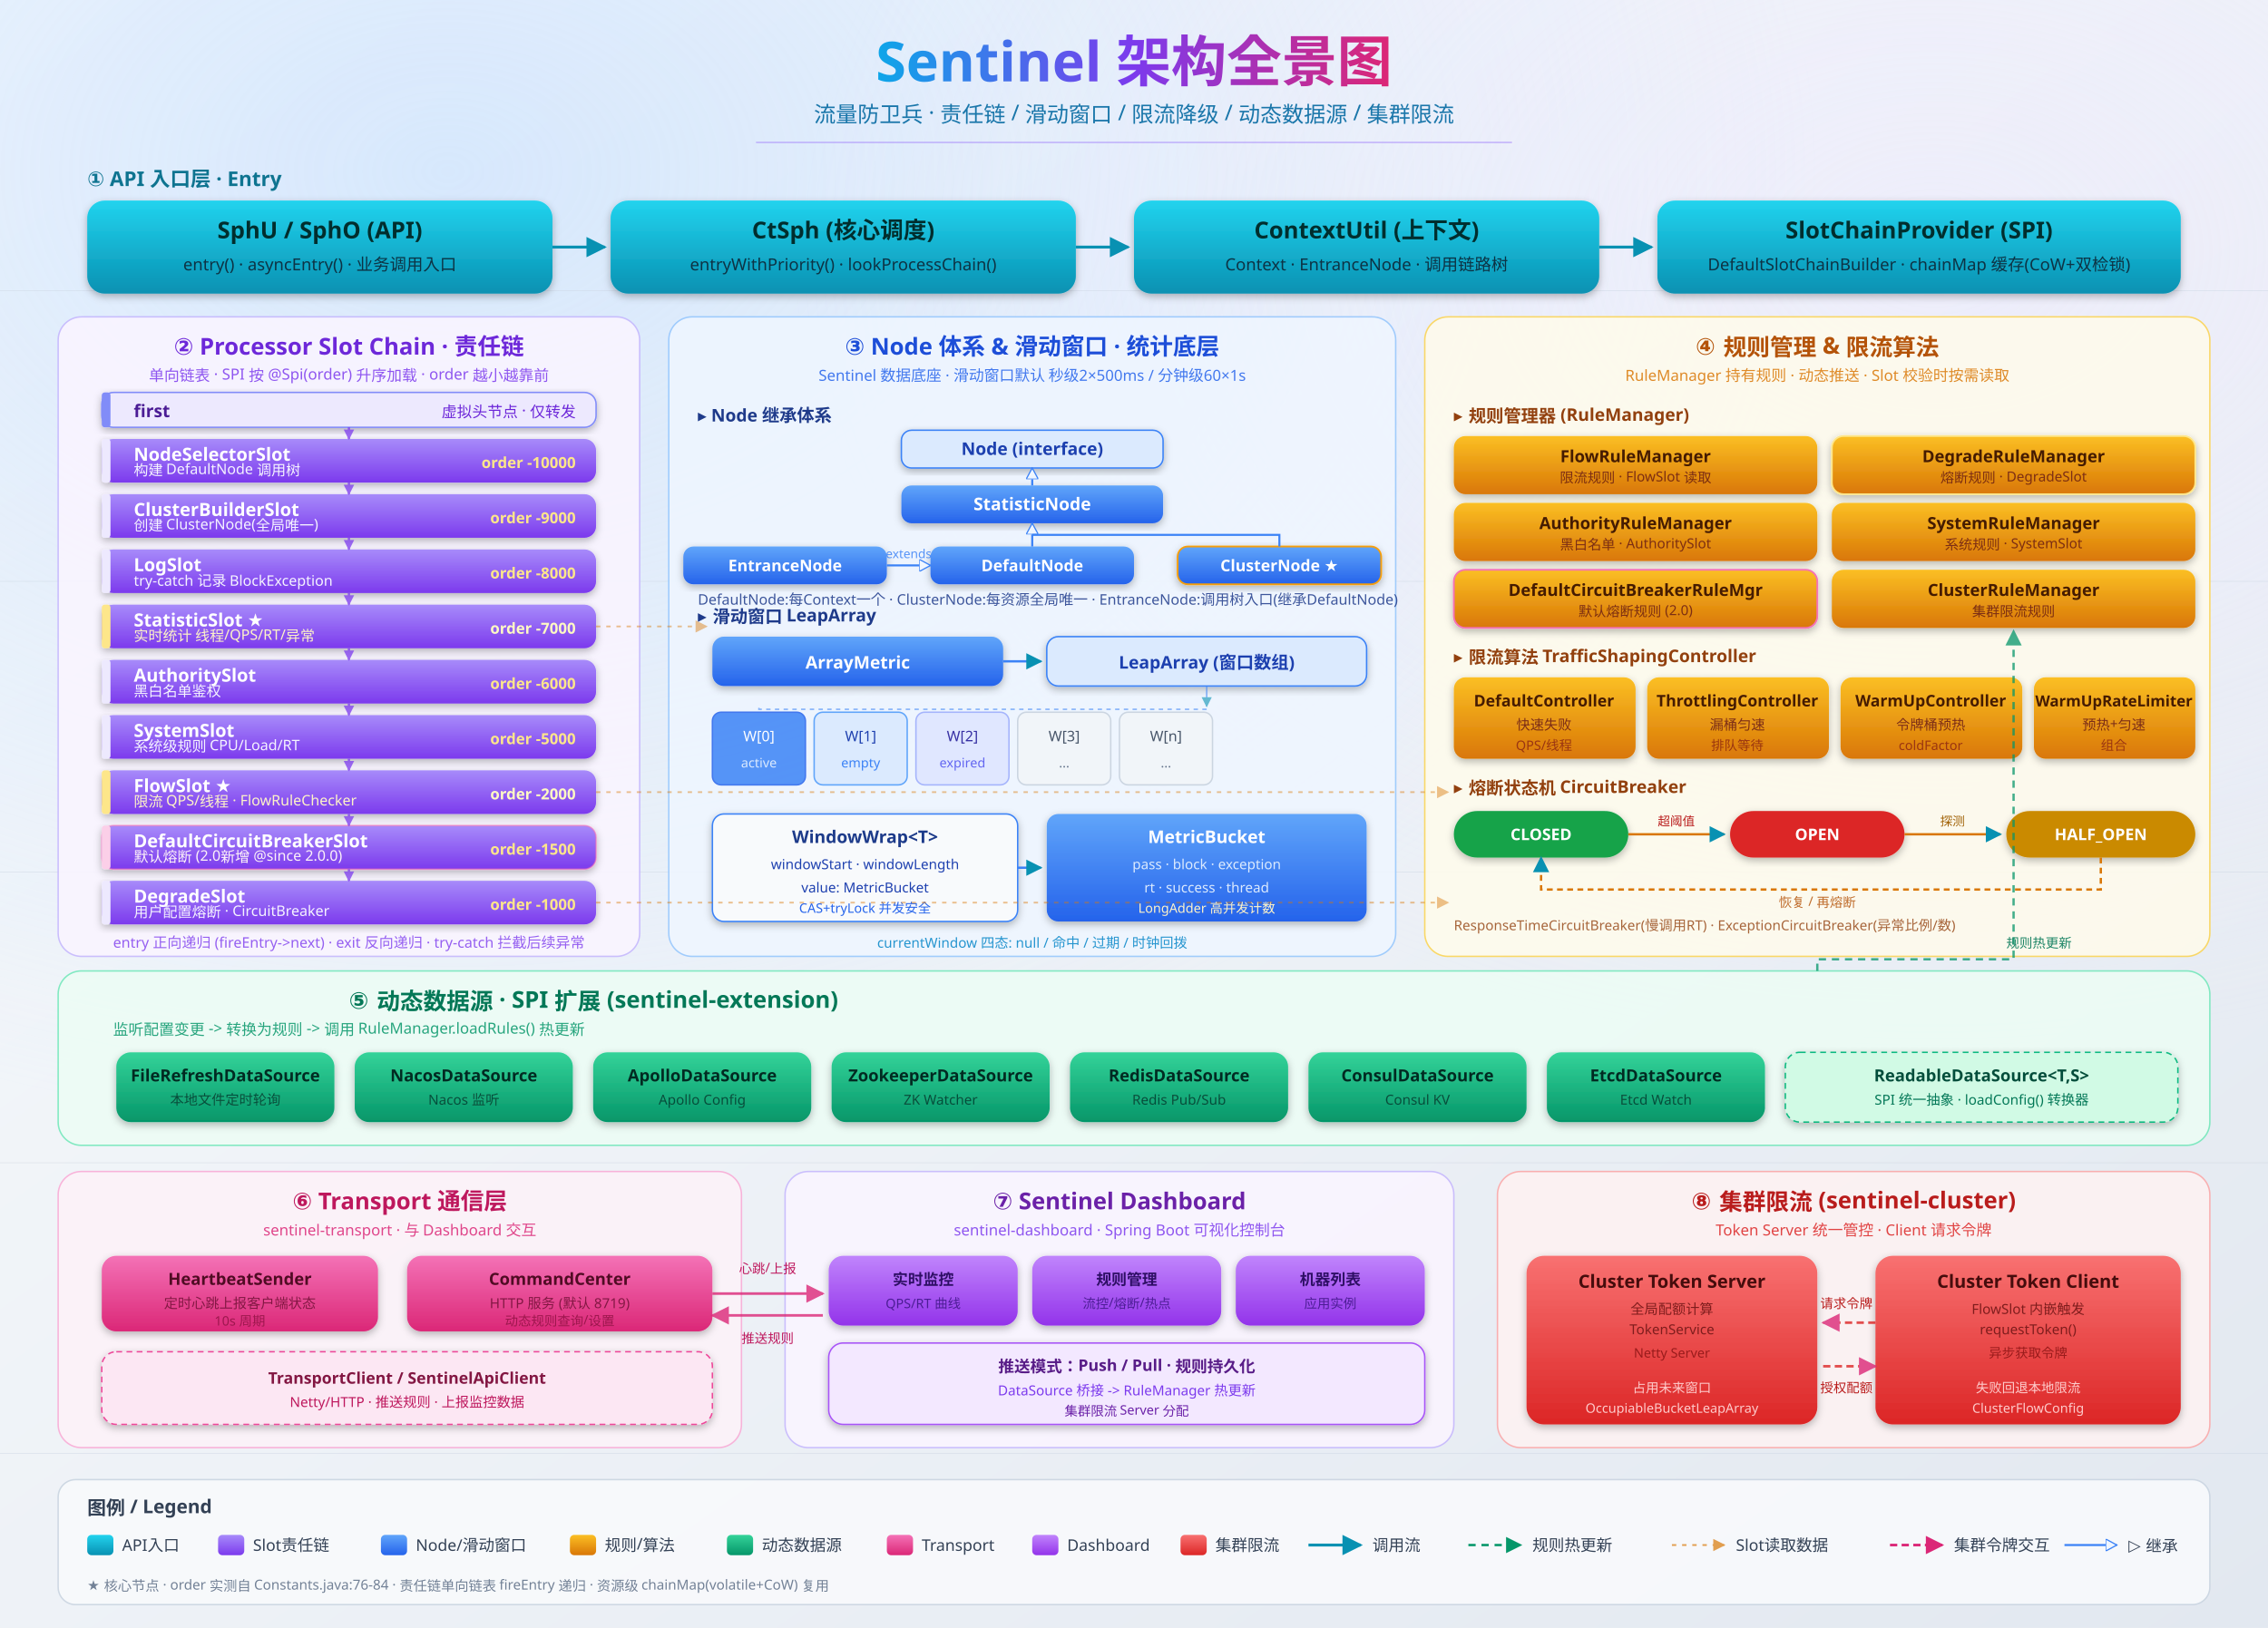
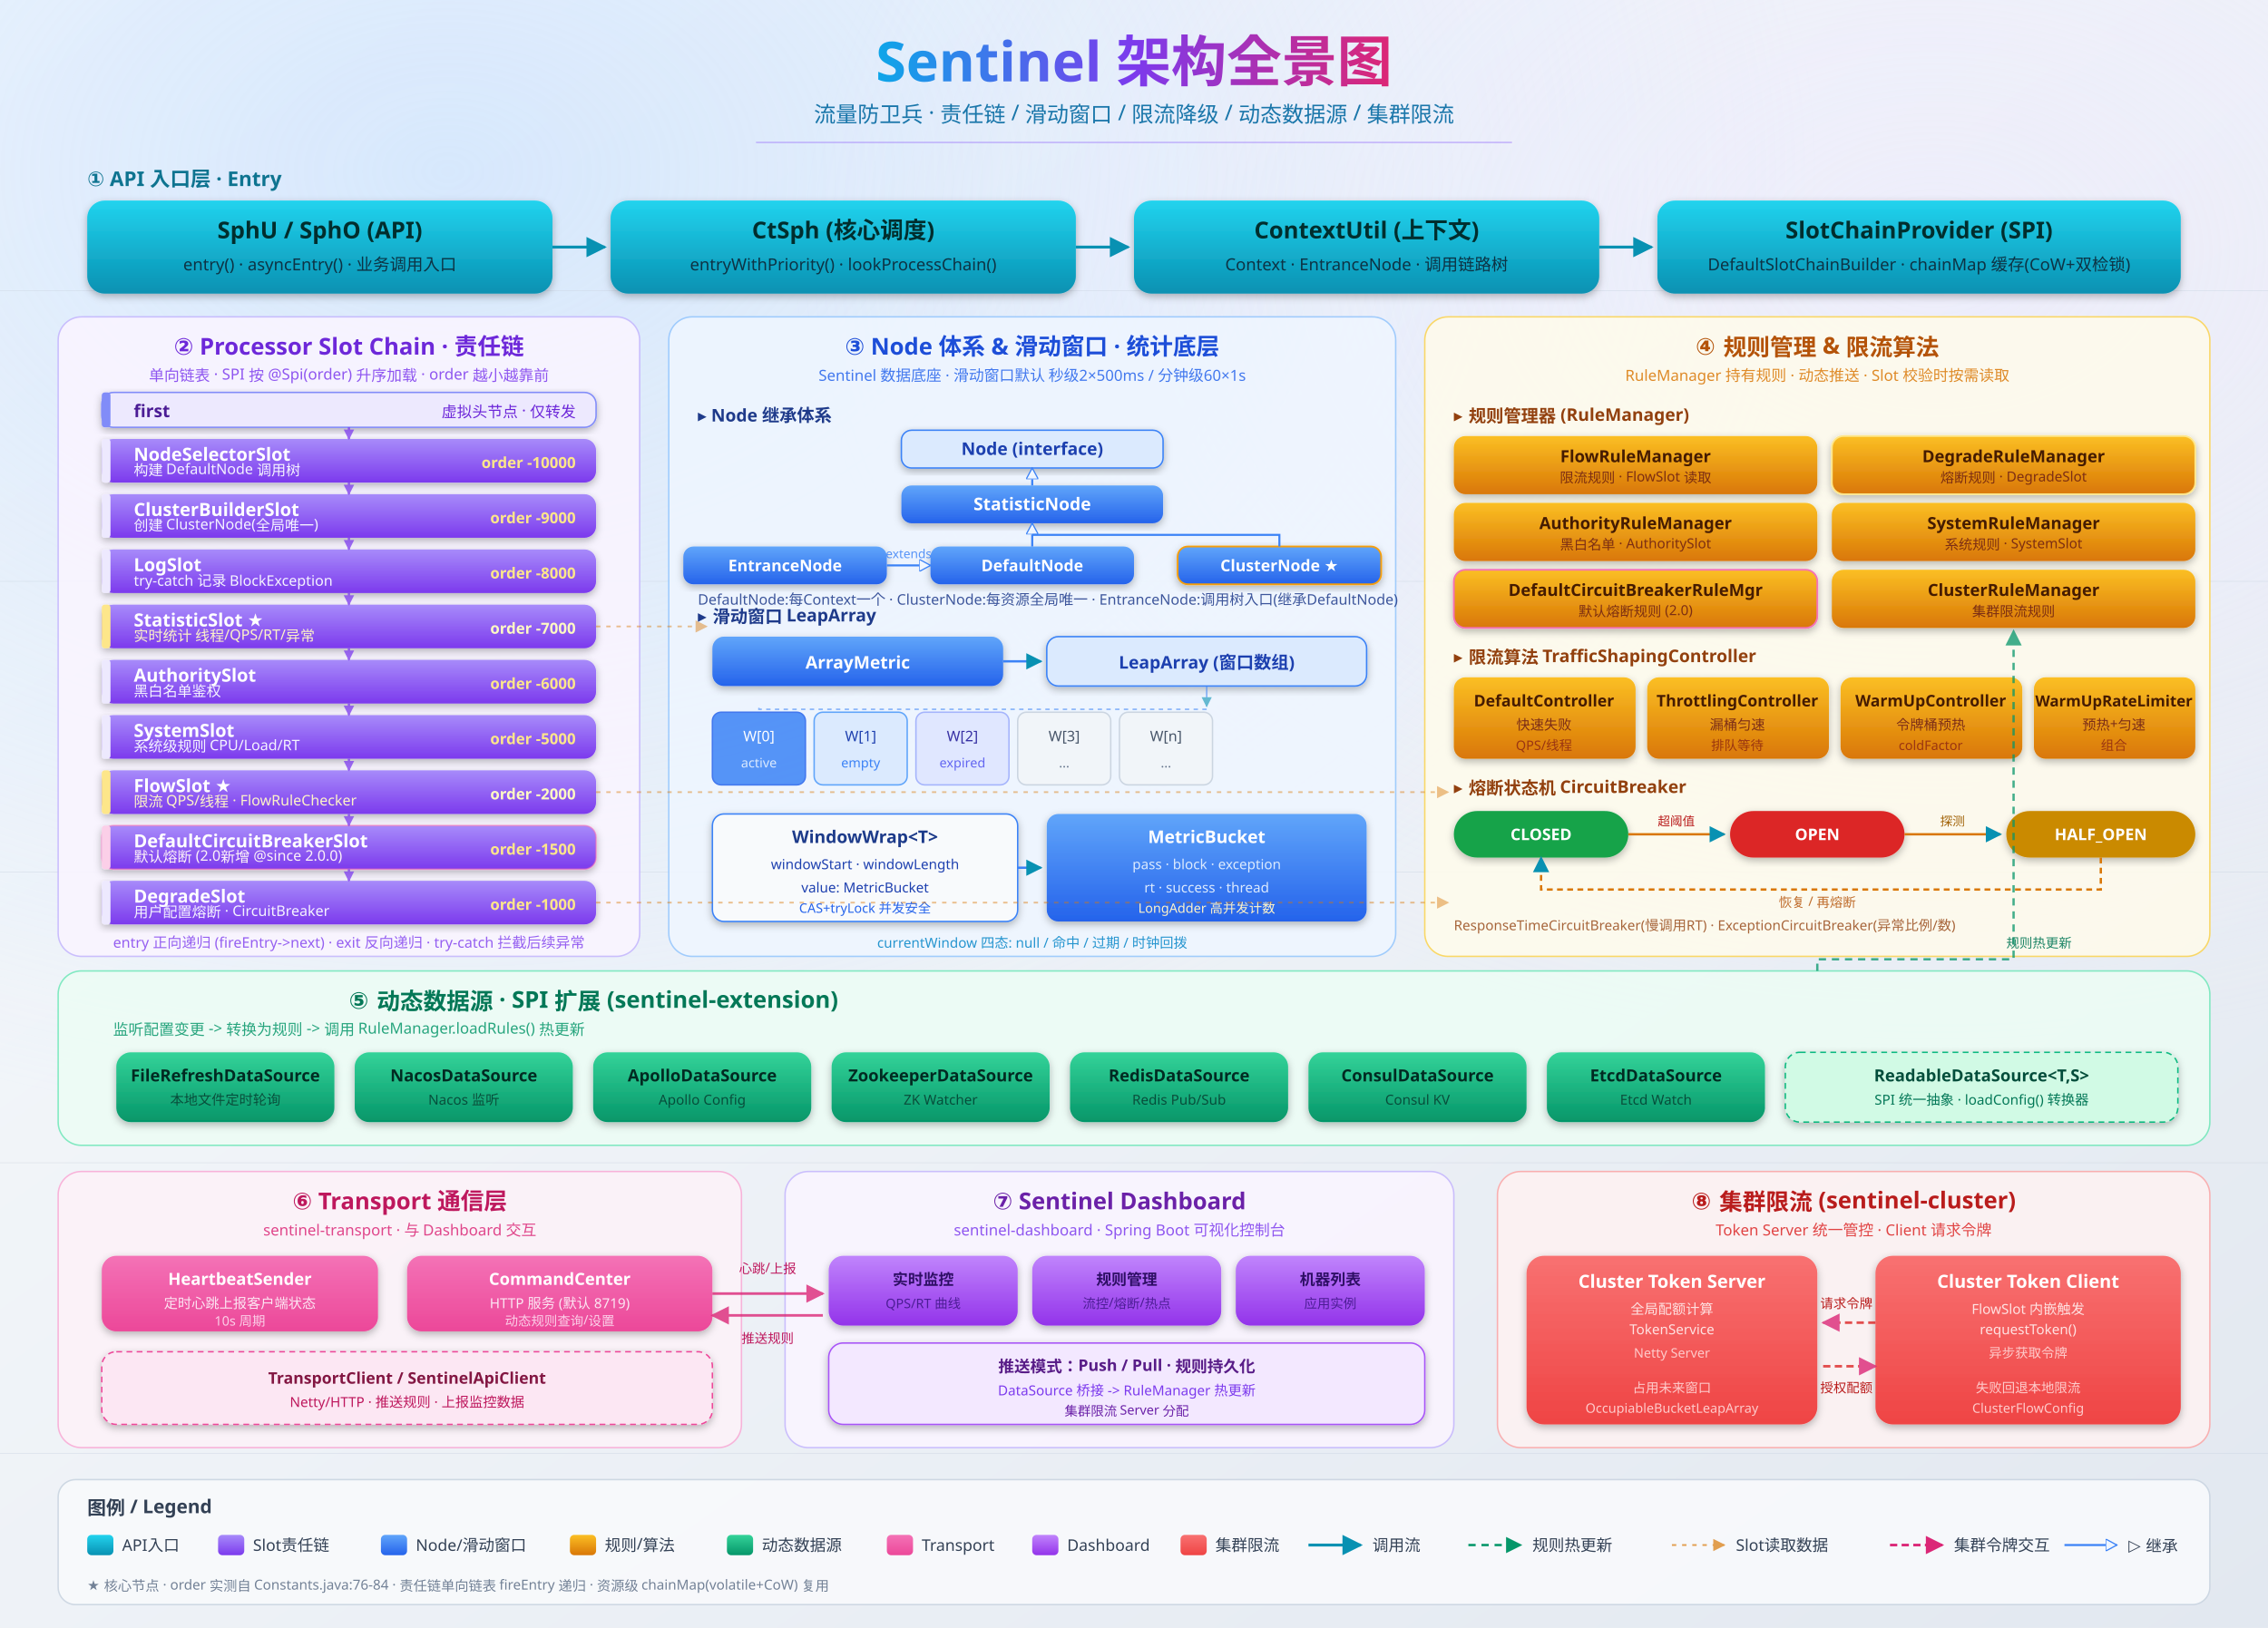
<svg xmlns="http://www.w3.org/2000/svg" width="1560" height="1120" viewBox="0 0 1560 1120" font-family="'Microsoft YaHei','PingFang SC','Segoe UI',sans-serif">
  <defs>
    <linearGradient id="bgGrad" x1="0" y1="0" x2="1" y2="1">
      <stop offset="0" stop-color="#f8fafc" />
      <stop offset="0.5" stop-color="#eef2f7" />
      <stop offset="1" stop-color="#e2e8f0" />
    </linearGradient>
    <radialGradient id="glow1" cx="0.2" cy="0.1" r="0.6">
      <stop offset="0" stop-color="#bfdbfe" stop-opacity="0.55" />
      <stop offset="1" stop-color="#bfdbfe" stop-opacity="0" />
    </radialGradient>
    <radialGradient id="glow2" cx="0.85" cy="0.15" r="0.5">
      <stop offset="0" stop-color="#ede9fe" stop-opacity="0.5" />
      <stop offset="1" stop-color="#ede9fe" stop-opacity="0" />
    </radialGradient>
    <linearGradient id="gEntry" x1="0" y1="0" x2="0" y2="1">
      <stop offset="0" stop-color="#22d3ee" />
      <stop offset="1" stop-color="#0891b2" />
    </linearGradient>
    <linearGradient id="gSlot" x1="0" y1="0" x2="0" y2="1">
      <stop offset="0" stop-color="#a78bfa" />
      <stop offset="1" stop-color="#7c3aed" />
    </linearGradient>
    <linearGradient id="gNode" x1="0" y1="0" x2="0" y2="1">
      <stop offset="0" stop-color="#60a5fa" />
      <stop offset="1" stop-color="#2563eb" />
    </linearGradient>
    <linearGradient id="gRule" x1="0" y1="0" x2="0" y2="1">
      <stop offset="0" stop-color="#fbbf24" />
      <stop offset="1" stop-color="#d97706" />
    </linearGradient>
    <linearGradient id="gDs" x1="0" y1="0" x2="0" y2="1">
      <stop offset="0" stop-color="#34d399" />
      <stop offset="1" stop-color="#059669" />
    </linearGradient>
    <linearGradient id="gTrans" x1="0" y1="0" x2="0" y2="1">
      <stop offset="0" stop-color="#f472b6" />
-       <stop offset="1" stop-color="#db2777" />
+       <stop offset="1" stop-color="#ec4899" />
    </linearGradient>
    <linearGradient id="gCluster" x1="0" y1="0" x2="0" y2="1">
      <stop offset="0" stop-color="#f87171" />
-       <stop offset="1" stop-color="#dc2626" />
+       <stop offset="1" stop-color="#ef4444" />
    </linearGradient>
    <linearGradient id="gDash" x1="0" y1="0" x2="0" y2="1">
      <stop offset="0" stop-color="#c084fc" />
      <stop offset="1" stop-color="#9333ea" />
    </linearGradient>
    <linearGradient id="titleGrad" x1="0" y1="0" x2="1" y2="0">
      <stop offset="0" stop-color="#0ea5e9" />
      <stop offset="0.5" stop-color="#7c3aed" />
      <stop offset="1" stop-color="#db2777" />
    </linearGradient>
    <filter id="shadow" x="-20%" y="-20%" width="140%" height="140%">
      <feGaussianBlur in="SourceAlpha" stdDeviation="2.5" />
      <feOffset dx="0" dy="2" result="off" />
      <feComponentTransfer>
        <feFuncA type="linear" slope="0.28" />
      </feComponentTransfer>
      <feMerge>
        <feMergeNode />
        <feMergeNode in="SourceGraphic" />
      </feMerge>
    </filter>
    <marker id="arr" viewBox="0 0 10 10" refX="9" refY="5" markerWidth="7" markerHeight="7" orient="auto">
      <path d="M0,0 L10,5 L0,10 z" fill="#0891b2" />
    </marker>
    <marker id="arrV" viewBox="0 0 10 10" refX="9" refY="5" markerWidth="7" markerHeight="7" orient="auto">
      <path d="M0,0 L10,5 L0,10 z" fill="#7c3aed" />
    </marker>
    <marker id="arrG" viewBox="0 0 10 10" refX="9" refY="5" markerWidth="7" markerHeight="7" orient="auto">
      <path d="M0,0 L10,5 L0,10 z" fill="#059669" />
    </marker>
    <marker id="arrP" viewBox="0 0 10 10" refX="9" refY="5" markerWidth="7" markerHeight="7" orient="auto">
      <path d="M0,0 L10,5 L0,10 z" fill="#db2777" />
    </marker>
    <marker id="arrD" viewBox="0 0 10 10" refX="9" refY="5" markerWidth="7" markerHeight="7" orient="auto">
      <path d="M0,0 L10,5 L0,10 z" fill="#d97706" />
    </marker>
    <marker id="arrVs" viewBox="0 0 10 10" refX="9" refY="5" markerWidth="4.5" markerHeight="4.5" orient="auto">
      <path d="M0,0 L10,5 L0,10 z" fill="#7c3aed" />
    </marker>
    <marker id="arrUml" viewBox="0 0 12 12" refX="11" refY="6" markerWidth="6" markerHeight="6" orient="auto">
      <path d="M0,0 L11,6 L0,12 z" fill="#eff6ff" stroke="#3b82f6" stroke-width="1.2" />
    </marker>
  </defs>
  <rect width="1560" height="1120" fill="url(#bgGrad)" />
  <rect width="1560" height="1120" fill="url(#glow1)" />
  <rect width="1560" height="1120" fill="url(#glow2)" />
  <g stroke="#cbd5e1" stroke-width="0.5" opacity="0.55">
    <path d="M0 200 H1560 M0 400 H1560 M0 600 H1560 M0 800 H1560 M0 1000 H1560" />
  </g>
  <text x="780" y="56" text-anchor="middle" font-size="38" font-weight="800" fill="url(#titleGrad)">Sentinel 架构全景图</text>
  <text x="780" y="84" text-anchor="middle" font-size="15" fill="#0369a1" opacity="0.9">流量防卫兵 · 责任链 / 滑动窗口 / 限流降级 / 动态数据源 / 集群限流</text>
  <line x1="520" y1="98" x2="1040" y2="98" stroke="#a78bfa" stroke-width="1" opacity="0.6" />
  <text x="60" y="128" font-size="14" font-weight="700" fill="#0e7490">① API 入口层 · Entry</text>
  <g filter="url(#shadow)">
    <rect x="60" y="138" width="320" height="64" rx="12" fill="url(#gEntry)" />
    <text x="220" y="164" text-anchor="middle" font-size="16" font-weight="700" fill="#042f2e">SphU / SphO  (API)</text>
    <text x="220" y="186" text-anchor="middle" font-size="11.5" fill="#083344">entry() · asyncEntry() · 业务调用入口</text>
  </g>
  <g filter="url(#shadow)">
    <rect x="420" y="138" width="320" height="64" rx="12" fill="url(#gEntry)" />
    <text x="580" y="164" text-anchor="middle" font-size="16" font-weight="700" fill="#042f2e">CtSph  (核心调度)</text>
    <text x="580" y="186" text-anchor="middle" font-size="11.5" fill="#083344">entryWithPriority() · lookProcessChain()</text>
  </g>
  <g filter="url(#shadow)">
    <rect x="780" y="138" width="320" height="64" rx="12" fill="url(#gEntry)" />
    <text x="940" y="164" text-anchor="middle" font-size="16" font-weight="700" fill="#042f2e">ContextUtil  (上下文)</text>
    <text x="940" y="186" text-anchor="middle" font-size="11.5" fill="#083344">Context · EntranceNode · 调用链路树</text>
  </g>
  <g filter="url(#shadow)">
    <rect x="1140" y="138" width="360" height="64" rx="12" fill="url(#gEntry)" />
    <text x="1320" y="164" text-anchor="middle" font-size="16" font-weight="700" fill="#042f2e">SlotChainProvider (SPI)</text>
    <text x="1320" y="186" text-anchor="middle" font-size="11.5" fill="#083344">DefaultSlotChainBuilder · chainMap 缓存(CoW+双检锁)</text>
  </g>
  <g stroke="#0891b2" stroke-width="2" fill="none" marker-end="url(#arr)">
    <path d="M380 170 H416" />
    <path d="M740 170 H776" />
    <path d="M1100 170 H1136" />
  </g>
  <rect x="40" y="218" width="400" height="440" rx="16" fill="#faf5ff" opacity="0.85" stroke="#c4b5fd" stroke-width="1" />
  <text x="240" y="244" text-anchor="middle" font-size="16" font-weight="700" fill="#6d28d9">② Processor Slot Chain · 责任链</text>
  <text x="240" y="262" text-anchor="middle" font-size="10.5" fill="#7c3aed" opacity="0.85">单向链表 · SPI 按 @Spi(order) 升序加载 · order 越小越靠前</text>
  <g filter="url(#shadow)">
    <rect x="70" y="270" width="340" height="24" rx="8" fill="#ede9fe" stroke="#818cf8" stroke-width="1" />
    <rect x="70" y="270" width="6" height="24" rx="2" fill="#818cf8" />
    <text x="92" y="287" font-size="12" font-weight="700" fill="#4c1d95">first</text>
    <text x="396" y="287" text-anchor="end" font-size="10.5" fill="#6d28d9">虚拟头节点 · 仅转发</text>
  </g>
  <g filter="url(#shadow)">
    <rect x="70" y="302" width="340" height="30" rx="8" fill="url(#gSlot)" />
    <rect x="70" y="302" width="6" height="30" rx="2" fill="#ede9fe" />
    <text x="92" y="317" font-size="12.5" font-weight="700" fill="#fff">NodeSelectorSlot</text>
    <text x="92" y="327" font-size="10" fill="#f5f3ff">构建 DefaultNode 调用树</text>
    <text x="396" y="322" text-anchor="end" font-size="10.5" font-weight="700" fill="#fde68a">order -10000</text>
  </g>
  <g filter="url(#shadow)">
    <rect x="70" y="340" width="340" height="30" rx="8" fill="url(#gSlot)" />
    <rect x="70" y="340" width="6" height="30" rx="2" fill="#ede9fe" />
    <text x="92" y="355" font-size="12.5" font-weight="700" fill="#fff">ClusterBuilderSlot</text>
    <text x="92" y="365" font-size="10" fill="#f5f3ff">创建 ClusterNode(全局唯一)</text>
    <text x="396" y="360" text-anchor="end" font-size="10.5" font-weight="700" fill="#fde68a">order -9000</text>
  </g>
  <g filter="url(#shadow)">
    <rect x="70" y="378" width="340" height="30" rx="8" fill="url(#gSlot)" />
    <rect x="70" y="378" width="6" height="30" rx="2" fill="#ede9fe" />
    <text x="92" y="393" font-size="12.5" font-weight="700" fill="#fff">LogSlot</text>
    <text x="92" y="403" font-size="10" fill="#f5f3ff">try-catch 记录 BlockException</text>
    <text x="396" y="398" text-anchor="end" font-size="10.5" font-weight="700" fill="#fde68a">order -8000</text>
  </g>
  <g filter="url(#shadow)">
    <rect x="70" y="416" width="340" height="30" rx="8" fill="url(#gSlot)" />
    <rect x="70" y="416" width="6" height="30" rx="2" fill="#fde68a" />
    <text x="92" y="431" font-size="12.5" font-weight="700" fill="#fff">StatisticSlot  ★</text>
    <text x="92" y="441" font-size="10" fill="#fef3c7">实时统计 线程/QPS/RT/异常</text>
    <text x="396" y="436" text-anchor="end" font-size="10.5" font-weight="700" fill="#fef9c3">order -7000</text>
  </g>
  <g filter="url(#shadow)">
    <rect x="70" y="454" width="340" height="30" rx="8" fill="url(#gSlot)" />
    <rect x="70" y="454" width="6" height="30" rx="2" fill="#ede9fe" />
    <text x="92" y="469" font-size="12.5" font-weight="700" fill="#fff">AuthoritySlot</text>
    <text x="92" y="479" font-size="10" fill="#f5f3ff">黑白名单鉴权</text>
    <text x="396" y="474" text-anchor="end" font-size="10.5" font-weight="700" fill="#fde68a">order -6000</text>
  </g>
  <g filter="url(#shadow)">
    <rect x="70" y="492" width="340" height="30" rx="8" fill="url(#gSlot)" />
    <rect x="70" y="492" width="6" height="30" rx="2" fill="#ede9fe" />
    <text x="92" y="507" font-size="12.5" font-weight="700" fill="#fff">SystemSlot</text>
    <text x="92" y="517" font-size="10" fill="#f5f3ff">系统级规则 CPU/Load/RT</text>
    <text x="396" y="512" text-anchor="end" font-size="10.5" font-weight="700" fill="#fde68a">order -5000</text>
  </g>
  <g filter="url(#shadow)">
    <rect x="70" y="530" width="340" height="30" rx="8" fill="url(#gSlot)" />
    <rect x="70" y="530" width="6" height="30" rx="2" fill="#fde68a" />
    <text x="92" y="545" font-size="12.5" font-weight="700" fill="#fff">FlowSlot  ★</text>
    <text x="92" y="555" font-size="10" fill="#fef3c7">限流 QPS/线程 · FlowRuleChecker</text>
    <text x="396" y="550" text-anchor="end" font-size="10.5" font-weight="700" fill="#fef9c3">order -2000</text>
  </g>
  <g filter="url(#shadow)">
    <rect x="70" y="568" width="340" height="30" rx="8" fill="url(#gSlot)" stroke="#f472b6" stroke-width="1" stroke-opacity="0.6" />
    <rect x="70" y="568" width="6" height="30" rx="2" fill="#fbcfe8" />
    <text x="92" y="583" font-size="12.5" font-weight="700" fill="#fff">DefaultCircuitBreakerSlot</text>
    <text x="92" y="593" font-size="10" fill="#fdf2f8">默认熔断 (2.0新增 @since 2.0.0)</text>
    <text x="396" y="588" text-anchor="end" font-size="10.5" font-weight="700" fill="#fde68a">order -1500</text>
  </g>
  <g filter="url(#shadow)">
    <rect x="70" y="606" width="340" height="30" rx="8" fill="url(#gSlot)" />
    <rect x="70" y="606" width="6" height="30" rx="2" fill="#ede9fe" />
    <text x="92" y="621" font-size="12.5" font-weight="700" fill="#fff">DegradeSlot</text>
    <text x="92" y="631" font-size="10" fill="#f5f3ff">用户配置熔断 · CircuitBreaker</text>
    <text x="396" y="626" text-anchor="end" font-size="10.5" font-weight="700" fill="#fde68a">order -1000</text>
  </g>
  <g stroke="#7c3aed" stroke-width="1.6" fill="none" marker-end="url(#arrVs)" opacity="0.75">
    <path d="M240 294 V302" />
    <path d="M240 332 V340" />
    <path d="M240 370 V378" />
    <path d="M240 408 V416" />
    <path d="M240 446 V454" />
    <path d="M240 484 V492" />
    <path d="M240 522 V530" />
    <path d="M240 560 V568" />
    <path d="M240 598 V606" />
  </g>
  <text x="240" y="652" text-anchor="middle" font-size="10" fill="#7c3aed" opacity="0.8">entry 正向递归 (fireEntry-&gt;next) · exit 反向递归 · try-catch 拦截后续异常</text>
  <rect x="460" y="218" width="500" height="440" rx="16" fill="#eff6ff" opacity="0.85" stroke="#93c5fd" stroke-width="1" />
  <text x="710" y="244" text-anchor="middle" font-size="16" font-weight="700" fill="#1d4ed8">③ Node 体系 &amp; 滑动窗口 · 统计底层</text>
  <text x="710" y="262" text-anchor="middle" font-size="10.5" fill="#2563eb" opacity="0.85">Sentinel 数据底座 · 滑动窗口默认 秒级2×500ms / 分钟级60×1s</text>
  <text x="480" y="290" font-size="12" font-weight="700" fill="#1e3a8a">▸ Node 继承体系</text>
  <g filter="url(#shadow)">
    <rect x="620" y="296" width="180" height="26" rx="7" fill="#dbeafe" stroke="#3b82f6" stroke-width="1" />
    <text x="710" y="313" text-anchor="middle" font-size="12" font-weight="700" fill="#1e40af">Node (interface)</text>
  </g>
  <g filter="url(#shadow)">
    <rect x="620" y="334" width="180" height="26" rx="7" fill="url(#gNode)" />
    <text x="710" y="351" text-anchor="middle" font-size="12" font-weight="700" fill="#fff">StatisticNode</text>
  </g>
  <path d="M710 334 V322" stroke="#3b82f6" stroke-width="1.4" fill="none" marker-end="url(#arrUml)" />
  <g filter="url(#shadow)">
    <rect x="470" y="376" width="140" height="26" rx="7" fill="url(#gNode)" />
    <text x="540" y="393" text-anchor="middle" font-size="11" font-weight="700" fill="#fff">EntranceNode</text>
  </g>
  <g filter="url(#shadow)">
    <rect x="640" y="376" width="140" height="26" rx="7" fill="url(#gNode)" />
    <text x="710" y="393" text-anchor="middle" font-size="11" font-weight="700" fill="#fff">DefaultNode</text>
  </g>
  <g filter="url(#shadow)">
    <rect x="810" y="376" width="140" height="26" rx="7" fill="url(#gNode)" stroke="#f59e0b" stroke-width="1.2" />
    <text x="880" y="393" text-anchor="middle" font-size="11" font-weight="700" fill="#fff">ClusterNode ★</text>
  </g>
  <path d="M710 376 V360" stroke="#3b82f6" stroke-width="1.4" fill="none" marker-end="url(#arrUml)" />
  <path d="M710 368 H880 V376" stroke="#3b82f6" stroke-width="1.4" fill="none" />
  <path d="M610 389 H640" stroke="#3b82f6" stroke-width="1.4" fill="none" marker-end="url(#arrUml)" />
  <text x="625" y="384" text-anchor="middle" font-size="8.5" fill="#3b82f6" opacity="0.85">extends</text>
  <text x="480" y="416" font-size="10" fill="#1e3a8a" opacity="0.85">DefaultNode:每Context一个 · ClusterNode:每资源全局唯一 · EntranceNode:调用树入口(继承DefaultNode)</text>
  <text x="480" y="428" font-size="12" font-weight="700" fill="#1e3a8a">▸ 滑动窗口 LeapArray</text>
  <g filter="url(#shadow)">
    <rect x="490" y="438" width="200" height="34" rx="8" fill="url(#gNode)" />
    <text x="590" y="460" text-anchor="middle" font-size="12" font-weight="700" fill="#fff">ArrayMetric</text>
  </g>
  <g filter="url(#shadow)">
    <rect x="720" y="438" width="220" height="34" rx="8" fill="#dbeafe" stroke="#3b82f6" stroke-width="1" />
    <text x="830" y="460" text-anchor="middle" font-size="12" font-weight="700" fill="#1e40af">LeapArray (窗口数组)</text>
  </g>
  <path d="M690 455 H716" stroke="#3b82f6" stroke-width="1.6" marker-end="url(#arr)" />
  <g>
    <rect x="490" y="490" width="64" height="50" rx="6" fill="#3b82f6" opacity="0.85" stroke="#2563eb" />
    <text x="522" y="510" text-anchor="middle" font-size="10" fill="#fff">W[0]</text>
    <text x="522" y="528" text-anchor="middle" font-size="9" fill="#dbeafe">active</text>
    <rect x="560" y="490" width="64" height="50" rx="6" fill="#dbeafe" stroke="#60a5fa" />
    <text x="592" y="510" text-anchor="middle" font-size="10" fill="#1e40af">W[1]</text>
    <text x="592" y="528" text-anchor="middle" font-size="9" fill="#3b82f6">empty</text>
    <rect x="630" y="490" width="64" height="50" rx="6" fill="#e0e7ff" stroke="#a5b4fc" />
    <text x="662" y="510" text-anchor="middle" font-size="10" fill="#3730a3">W[2]</text>
    <text x="662" y="528" text-anchor="middle" font-size="9" fill="#6366f1">expired</text>
    <rect x="700" y="490" width="64" height="50" rx="6" fill="#f1f5f9" stroke="#cbd5e1" />
    <text x="732" y="510" text-anchor="middle" font-size="10" fill="#475569">W[3]</text>
    <text x="732" y="528" text-anchor="middle" font-size="9" fill="#64748b">...</text>
    <rect x="770" y="490" width="64" height="50" rx="6" fill="#f1f5f9" stroke="#cbd5e1" />
    <text x="802" y="510" text-anchor="middle" font-size="10" fill="#475569">W[n]</text>
    <text x="802" y="528" text-anchor="middle" font-size="9" fill="#64748b">...</text>
  </g>
  <g stroke="#3b82f6" stroke-width="1" fill="none" opacity="0.6">
    <path d="M830 472 V486" marker-end="url(#arr)" />
    <path d="M830 488 H522 V486" stroke-dasharray="3,3" />
  </g>
  <g filter="url(#shadow)">
    <rect x="490" y="560" width="210" height="74" rx="8" fill="#f8fafc" stroke="#3b82f6" stroke-width="1" />
    <text x="595" y="580" text-anchor="middle" font-size="12" font-weight="700" fill="#1e3a8a">WindowWrap&lt;T&gt;</text>
    <text x="595" y="598" text-anchor="middle" font-size="9.5" fill="#1e40af">windowStart · windowLength</text>
    <text x="595" y="614" text-anchor="middle" font-size="9.5" fill="#1e40af">value: MetricBucket</text>
    <text x="595" y="628" text-anchor="middle" font-size="9" fill="#2563eb">CAS+tryLock 并发安全</text>
  </g>
  <g filter="url(#shadow)">
    <rect x="720" y="560" width="220" height="74" rx="8" fill="url(#gNode)" />
    <text x="830" y="580" text-anchor="middle" font-size="12" font-weight="700" fill="#fff">MetricBucket</text>
    <text x="830" y="598" text-anchor="middle" font-size="9.5" fill="#dbeafe">pass · block · exception</text>
    <text x="830" y="614" text-anchor="middle" font-size="9.5" fill="#dbeafe">rt · success · thread</text>
    <text x="830" y="628" text-anchor="middle" font-size="9" fill="#fef3c7">LongAdder 高并发计数</text>
  </g>
  <path d="M700 597 H716" stroke="#3b82f6" stroke-width="1.6" marker-end="url(#arr)" />
  <text x="710" y="652" text-anchor="middle" font-size="9.5" fill="#0284c7" opacity="0.85">currentWindow 四态: null / 命中 / 过期 / 时钟回拨</text>
  <rect x="980" y="218" width="540" height="440" rx="16" fill="#fffbeb" opacity="0.85" stroke="#fcd34d" stroke-width="1" />
  <text x="1250" y="244" text-anchor="middle" font-size="16" font-weight="700" fill="#b45309">④ 规则管理 &amp; 限流算法</text>
  <text x="1250" y="262" text-anchor="middle" font-size="10.5" fill="#d97706" opacity="0.85">RuleManager 持有规则 · 动态推送 · Slot 校验时按需读取</text>
  <text x="1000" y="290" font-size="12" font-weight="700" fill="#92400e">▸ 规则管理器 (RuleManager)</text>
  <g filter="url(#shadow)">
    <rect x="1000" y="300" width="250" height="40" rx="8" fill="url(#gRule)" />
    <text x="1125" y="318" text-anchor="middle" font-size="11.5" font-weight="700" fill="#451a03">FlowRuleManager</text>
    <text x="1125" y="332" text-anchor="middle" font-size="9.5" fill="#7c2d12">限流规则 · FlowSlot 读取</text>
  </g>
  <g filter="url(#shadow)">
    <rect x="1260" y="300" width="250" height="40" rx="8" fill="url(#gRule)" stroke="#fde68a" stroke-width="1.2" />
    <text x="1385" y="318" text-anchor="middle" font-size="11.5" font-weight="700" fill="#451a03">DegradeRuleManager</text>
    <text x="1385" y="332" text-anchor="middle" font-size="9.5" fill="#7c2d12">熔断规则 · DegradeSlot</text>
  </g>
  <g filter="url(#shadow)">
    <rect x="1000" y="346" width="250" height="40" rx="8" fill="url(#gRule)" />
    <text x="1125" y="364" text-anchor="middle" font-size="11.5" font-weight="700" fill="#451a03">AuthorityRuleManager</text>
    <text x="1125" y="378" text-anchor="middle" font-size="9.5" fill="#7c2d12">黑白名单 · AuthoritySlot</text>
  </g>
  <g filter="url(#shadow)">
    <rect x="1260" y="346" width="250" height="40" rx="8" fill="url(#gRule)" />
    <text x="1385" y="364" text-anchor="middle" font-size="11.5" font-weight="700" fill="#451a03">SystemRuleManager</text>
    <text x="1385" y="378" text-anchor="middle" font-size="9.5" fill="#7c2d12">系统规则 · SystemSlot</text>
  </g>
  <g filter="url(#shadow)">
    <rect x="1000" y="392" width="250" height="40" rx="8" fill="url(#gRule)" stroke="#f472b6" stroke-width="1.2" />
    <text x="1125" y="410" text-anchor="middle" font-size="11.5" font-weight="700" fill="#451a03">DefaultCircuitBreakerRuleMgr</text>
    <text x="1125" y="424" text-anchor="middle" font-size="9.5" fill="#7c2d12">默认熔断规则 (2.0)</text>
  </g>
  <g filter="url(#shadow)">
    <rect x="1260" y="392" width="250" height="40" rx="8" fill="url(#gRule)" />
    <text x="1385" y="410" text-anchor="middle" font-size="11.5" font-weight="700" fill="#451a03">ClusterRuleManager</text>
    <text x="1385" y="424" text-anchor="middle" font-size="9.5" fill="#7c2d12">集群限流规则</text>
  </g>
  <text x="1000" y="456" font-size="12" font-weight="700" fill="#92400e">▸ 限流算法 TrafficShapingController</text>
  <g filter="url(#shadow)">
    <rect x="1000" y="466" width="125" height="56" rx="8" fill="url(#gRule)" />
    <text x="1062" y="486" text-anchor="middle" font-size="11" font-weight="700" fill="#451a03">DefaultController</text>
    <text x="1062" y="502" text-anchor="middle" font-size="9.5" fill="#7c2d12">快速失败</text>
    <text x="1062" y="516" text-anchor="middle" font-size="9" fill="#9a3412">QPS/线程</text>
  </g>
  <g filter="url(#shadow)">
    <rect x="1133" y="466" width="125" height="56" rx="8" fill="url(#gRule)" />
    <text x="1195" y="486" text-anchor="middle" font-size="11" font-weight="700" fill="#451a03">ThrottlingController</text>
    <text x="1195" y="502" text-anchor="middle" font-size="9.5" fill="#7c2d12">漏桶匀速</text>
    <text x="1195" y="516" text-anchor="middle" font-size="9" fill="#9a3412">排队等待</text>
  </g>
  <g filter="url(#shadow)">
    <rect x="1266" y="466" width="125" height="56" rx="8" fill="url(#gRule)" />
    <text x="1328" y="486" text-anchor="middle" font-size="11" font-weight="700" fill="#451a03">WarmUpController</text>
    <text x="1328" y="502" text-anchor="middle" font-size="9.5" fill="#7c2d12">令牌桶预热</text>
    <text x="1328" y="516" text-anchor="middle" font-size="9" fill="#9a3412">coldFactor</text>
  </g>
  <g filter="url(#shadow)">
    <rect x="1399" y="466" width="111" height="56" rx="8" fill="url(#gRule)" />
    <text x="1454" y="486" text-anchor="middle" font-size="10.5" font-weight="700" fill="#451a03">WarmUpRateLimiter</text>
    <text x="1454" y="502" text-anchor="middle" font-size="9.5" fill="#7c2d12">预热+匀速</text>
    <text x="1454" y="516" text-anchor="middle" font-size="9" fill="#9a3412">组合</text>
  </g>
  <text x="1000" y="546" font-size="12" font-weight="700" fill="#92400e">▸ 熔断状态机 CircuitBreaker</text>
  <g filter="url(#shadow)">
    <rect x="1000" y="558" width="120" height="32" rx="16" fill="#16a34a" />
    <text x="1060" y="578" text-anchor="middle" font-size="11" font-weight="700" fill="#fff">CLOSED</text>
  </g>
  <g filter="url(#shadow)">
    <rect x="1190" y="558" width="120" height="32" rx="16" fill="#dc2626" />
    <text x="1250" y="578" text-anchor="middle" font-size="11" font-weight="700" fill="#fff">OPEN</text>
  </g>
  <g filter="url(#shadow)">
    <rect x="1380" y="558" width="130" height="32" rx="16" fill="#ca8a04" />
    <text x="1445" y="578" text-anchor="middle" font-size="11" font-weight="700" fill="#fff">HALF_OPEN</text>
  </g>
  <g stroke="#d97706" stroke-width="1.6" fill="none" marker-end="url(#arr)">
    <path d="M1120 574 H1186" />
    <path d="M1310 574 H1376" />
    <path d="M1445 590 V612 H1060 V590" stroke-dasharray="4,3" />
  </g>
  <text x="1153" y="568" text-anchor="middle" font-size="8.5" fill="#b91c1c">超阈值</text>
  <text x="1343" y="568" text-anchor="middle" font-size="8.5" fill="#a16207">探测</text>
  <text x="1250" y="624" text-anchor="middle" font-size="9" fill="#b45309" opacity="0.85">恢复 / 再熔断</text>
  <text x="1000" y="640" font-size="9.5" fill="#92400e" opacity="0.8">ResponseTimeCircuitBreaker(慢调用RT) · ExceptionCircuitBreaker(异常比例/数)</text>
  <rect x="40" y="668" width="1480" height="120" rx="16" fill="#ecfdf5" opacity="0.85" stroke="#6ee7b7" stroke-width="1" />
  <text x="240" y="694" font-size="16" font-weight="700" fill="#047857">⑤ 动态数据源 · SPI 扩展 (sentinel-extension)</text>
  <text x="240" y="712" text-anchor="middle" font-size="10.5" fill="#059669" opacity="0.85">监听配置变更 -&gt; 转换为规则 -&gt; 调用 RuleManager.loadRules() 热更新</text>
  <g filter="url(#shadow)">
    <rect x="80" y="724" width="150" height="48" rx="10" fill="url(#gDs)" />
    <text x="155" y="744" text-anchor="middle" font-size="11.5" font-weight="700" fill="#022c22">FileRefreshDataSource</text>
    <text x="155" y="760" text-anchor="middle" font-size="9.5" fill="#064e3b">本地文件定时轮询</text>
  </g>
  <g filter="url(#shadow)">
    <rect x="244" y="724" width="150" height="48" rx="10" fill="url(#gDs)" />
    <text x="319" y="744" text-anchor="middle" font-size="11.5" font-weight="700" fill="#022c22">NacosDataSource</text>
    <text x="319" y="760" text-anchor="middle" font-size="9.5" fill="#064e3b">Nacos 监听</text>
  </g>
  <g filter="url(#shadow)">
    <rect x="408" y="724" width="150" height="48" rx="10" fill="url(#gDs)" />
    <text x="483" y="744" text-anchor="middle" font-size="11.5" font-weight="700" fill="#022c22">ApolloDataSource</text>
    <text x="483" y="760" text-anchor="middle" font-size="9.5" fill="#064e3b">Apollo Config</text>
  </g>
  <g filter="url(#shadow)">
    <rect x="572" y="724" width="150" height="48" rx="10" fill="url(#gDs)" />
    <text x="647" y="744" text-anchor="middle" font-size="11.5" font-weight="700" fill="#022c22">ZookeeperDataSource</text>
    <text x="647" y="760" text-anchor="middle" font-size="9.5" fill="#064e3b">ZK Watcher</text>
  </g>
  <g filter="url(#shadow)">
    <rect x="736" y="724" width="150" height="48" rx="10" fill="url(#gDs)" />
    <text x="811" y="744" text-anchor="middle" font-size="11.5" font-weight="700" fill="#022c22">RedisDataSource</text>
    <text x="811" y="760" text-anchor="middle" font-size="9.5" fill="#064e3b">Redis Pub/Sub</text>
  </g>
  <g filter="url(#shadow)">
    <rect x="900" y="724" width="150" height="48" rx="10" fill="url(#gDs)" />
    <text x="975" y="744" text-anchor="middle" font-size="11.5" font-weight="700" fill="#022c22">ConsulDataSource</text>
    <text x="975" y="760" text-anchor="middle" font-size="9.5" fill="#064e3b">Consul KV</text>
  </g>
  <g filter="url(#shadow)">
    <rect x="1064" y="724" width="150" height="48" rx="10" fill="url(#gDs)" />
    <text x="1139" y="744" text-anchor="middle" font-size="11.5" font-weight="700" fill="#022c22">EtcdDataSource</text>
    <text x="1139" y="760" text-anchor="middle" font-size="9.5" fill="#064e3b">Etcd Watch</text>
  </g>
  <g filter="url(#shadow)">
    <rect x="1228" y="724" width="270" height="48" rx="10" fill="#d1fae5" stroke="#10b981" stroke-width="1" stroke-dasharray="4,3" />
    <text x="1363" y="744" text-anchor="middle" font-size="11.5" font-weight="700" fill="#064e3b">ReadableDataSource&lt;T,S&gt;</text>
    <text x="1363" y="760" text-anchor="middle" font-size="9.5" fill="#047857">SPI 统一抽象 · loadConfig() 转换器</text>
  </g>
  <g stroke="#059669" stroke-width="1.6" fill="none" marker-end="url(#arrG)" opacity="0.75">
    <path d="M1250 668 V660 H1385 V434" stroke-dasharray="5,4" />
  </g>
  <text x="1380" y="652" font-size="9" fill="#047857" opacity="0.9">规则热更新</text>
  <rect x="40" y="806" width="470" height="190" rx="16" fill="#fdf2f8" opacity="0.85" stroke="#f9a8d4" stroke-width="1" />
  <text x="275" y="832" text-anchor="middle" font-size="16" font-weight="700" fill="#be185d">⑥ Transport 通信层</text>
  <text x="275" y="850" text-anchor="middle" font-size="10.5" fill="#db2777" opacity="0.85">sentinel-transport · 与 Dashboard 交互</text>
  <g filter="url(#shadow)">
    <rect x="70" y="864" width="190" height="52" rx="10" fill="url(#gTrans)" />
-     <text x="165" y="884" text-anchor="middle" font-size="11.5" font-weight="700" fill="#500724">HeartbeatSender</text>
-     <text x="165" y="900" text-anchor="middle" font-size="9.5" fill="#831843">定时心跳上报客户端状态</text>
-     <text x="165" y="912" text-anchor="middle" font-size="9" fill="#9d174d">10s 周期</text>
+     <text x="165" y="884" text-anchor="middle" font-size="11.5" font-weight="700" fill="#fff">HeartbeatSender</text>
+     <text x="165" y="900" text-anchor="middle" font-size="9.5" fill="#fce7f3">定时心跳上报客户端状态</text>
+     <text x="165" y="912" text-anchor="middle" font-size="9" fill="#fbcfe8">10s 周期</text>
  </g>
  <g filter="url(#shadow)">
    <rect x="280" y="864" width="210" height="52" rx="10" fill="url(#gTrans)" />
-     <text x="385" y="884" text-anchor="middle" font-size="11.5" font-weight="700" fill="#500724">CommandCenter</text>
-     <text x="385" y="900" text-anchor="middle" font-size="9.5" fill="#831843">HTTP 服务 (默认 8719)</text>
-     <text x="385" y="912" text-anchor="middle" font-size="9" fill="#9d174d">动态规则查询/设置</text>
+     <text x="385" y="884" text-anchor="middle" font-size="11.5" font-weight="700" fill="#fff">CommandCenter</text>
+     <text x="385" y="900" text-anchor="middle" font-size="9.5" fill="#fce7f3">HTTP 服务 (默认 8719)</text>
+     <text x="385" y="912" text-anchor="middle" font-size="9" fill="#fbcfe8">动态规则查询/设置</text>
  </g>
  <g filter="url(#shadow)">
    <rect x="70" y="930" width="420" height="50" rx="10" fill="#fce7f3" stroke="#ec4899" stroke-width="1" stroke-dasharray="4,3" />
    <text x="280" y="952" text-anchor="middle" font-size="11" font-weight="700" fill="#831843">TransportClient / SentinelApiClient</text>
    <text x="280" y="968" text-anchor="middle" font-size="9.5" fill="#be185d">Netty/HTTP · 推送规则 · 上报监控数据</text>
  </g>
  <rect x="540" y="806" width="460" height="190" rx="16" fill="#faf5ff" opacity="0.85" stroke="#c4b5fd" stroke-width="1" />
  <text x="770" y="832" text-anchor="middle" font-size="16" font-weight="700" fill="#6b21a8">⑦ Sentinel Dashboard</text>
  <text x="770" y="850" text-anchor="middle" font-size="10.5" fill="#7c3aed" opacity="0.85">sentinel-dashboard · Spring Boot 可视化控制台</text>
  <g filter="url(#shadow)">
    <rect x="570" y="864" width="130" height="48" rx="10" fill="url(#gDash)" />
    <text x="635" y="884" text-anchor="middle" font-size="10.5" font-weight="700" fill="#2e1065">实时监控</text>
    <text x="635" y="900" text-anchor="middle" font-size="9" fill="#4c1d95">QPS/RT 曲线</text>
  </g>
  <g filter="url(#shadow)">
    <rect x="710" y="864" width="130" height="48" rx="10" fill="url(#gDash)" />
    <text x="775" y="884" text-anchor="middle" font-size="10.5" font-weight="700" fill="#2e1065">规则管理</text>
    <text x="775" y="900" text-anchor="middle" font-size="9" fill="#4c1d95">流控/熔断/热点</text>
  </g>
  <g filter="url(#shadow)">
    <rect x="850" y="864" width="130" height="48" rx="10" fill="url(#gDash)" />
    <text x="915" y="884" text-anchor="middle" font-size="10.5" font-weight="700" fill="#2e1065">机器列表</text>
    <text x="915" y="900" text-anchor="middle" font-size="9" fill="#4c1d95">应用实例</text>
  </g>
  <g filter="url(#shadow)">
    <rect x="570" y="924" width="410" height="56" rx="10" fill="#f3e8ff" stroke="#a855f7" stroke-width="1" />
    <text x="775" y="944" text-anchor="middle" font-size="11" font-weight="700" fill="#581c87">推送模式：Push / Pull · 规则持久化</text>
    <text x="775" y="960" text-anchor="middle" font-size="9.5" fill="#7c3aed">DataSource 桥接 -&gt; RuleManager 热更新</text>
    <text x="775" y="974" text-anchor="middle" font-size="9" fill="#6b21a8">集群限流 Server 分配</text>
  </g>
  <g stroke="#db2777" stroke-width="1.8" fill="none" marker-end="url(#arrP)" opacity="0.8">
    <path d="M490 890 H566" />
    <path d="M566 905 H490" marker-end="url(#arrP)" />
  </g>
  <text x="528" y="876" text-anchor="middle" font-size="9" fill="#be185d">心跳/上报</text>
  <text x="528" y="924" text-anchor="middle" font-size="9" fill="#be185d">推送规则</text>
  <rect x="1030" y="806" width="490" height="190" rx="16" fill="#fef2f2" opacity="0.85" stroke="#fca5a5" stroke-width="1" />
  <text x="1275" y="832" text-anchor="middle" font-size="16" font-weight="700" fill="#b91c1c">⑧ 集群限流 (sentinel-cluster)</text>
  <text x="1275" y="850" text-anchor="middle" font-size="10.5" fill="#dc2626" opacity="0.85">Token Server 统一管控 · Client 请求令牌</text>
  <g filter="url(#shadow)">
    <rect x="1050" y="864" width="200" height="116" rx="12" fill="url(#gCluster)" />
-     <text x="1150" y="886" text-anchor="middle" font-size="12.5" font-weight="700" fill="#450a0a">Cluster Token Server</text>
-     <text x="1150" y="904" text-anchor="middle" font-size="9.5" fill="#7f1d1d">全局配额计算</text>
-     <text x="1150" y="918" text-anchor="middle" font-size="9.5" fill="#7f1d1d">TokenService</text>
-     <text x="1150" y="934" text-anchor="middle" font-size="9" fill="#991b1b">Netty Server</text>
+     <text x="1150" y="886" text-anchor="middle" font-size="12.5" font-weight="700" fill="#fff">Cluster Token Server</text>
+     <text x="1150" y="904" text-anchor="middle" font-size="9.5" fill="#fee2e2">全局配额计算</text>
+     <text x="1150" y="918" text-anchor="middle" font-size="9.5" fill="#fee2e2">TokenService</text>
+     <text x="1150" y="934" text-anchor="middle" font-size="9" fill="#fecaca">Netty Server</text>
    <text x="1150" y="958" text-anchor="middle" font-size="9" fill="#fecaca">占用未来窗口</text>
    <text x="1150" y="972" text-anchor="middle" font-size="9" fill="#fecaca">OccupiableBucketLeapArray</text>
  </g>
  <g filter="url(#shadow)">
    <rect x="1290" y="864" width="210" height="116" rx="12" fill="url(#gCluster)" />
-     <text x="1395" y="886" text-anchor="middle" font-size="12.5" font-weight="700" fill="#450a0a">Cluster Token Client</text>
-     <text x="1395" y="904" text-anchor="middle" font-size="9.5" fill="#7f1d1d">FlowSlot 内嵌触发</text>
-     <text x="1395" y="918" text-anchor="middle" font-size="9.5" fill="#7f1d1d">requestToken()</text>
-     <text x="1395" y="934" text-anchor="middle" font-size="9" fill="#991b1b">异步获取令牌</text>
+     <text x="1395" y="886" text-anchor="middle" font-size="12.5" font-weight="700" fill="#fff">Cluster Token Client</text>
+     <text x="1395" y="904" text-anchor="middle" font-size="9.5" fill="#fee2e2">FlowSlot 内嵌触发</text>
+     <text x="1395" y="918" text-anchor="middle" font-size="9.5" fill="#fee2e2">requestToken()</text>
+     <text x="1395" y="934" text-anchor="middle" font-size="9" fill="#fecaca">异步获取令牌</text>
    <text x="1395" y="958" text-anchor="middle" font-size="9" fill="#fecaca">失败回退本地限流</text>
    <text x="1395" y="972" text-anchor="middle" font-size="9" fill="#fecaca">ClusterFlowConfig</text>
  </g>
  <g stroke="#dc2626" stroke-width="1.8" fill="none" marker-end="url(#arrP)" opacity="0.8" stroke-dasharray="5,3">
    <path d="M1290 910 H1254" />
    <path d="M1254 940 H1290" />
  </g>
  <text x="1270" y="900" text-anchor="middle" font-size="9" fill="#b91c1c">请求令牌</text>
  <text x="1270" y="958" text-anchor="middle" font-size="9" fill="#b91c1c">授权配额</text>
  <g stroke="#d97706" stroke-width="1.2" fill="none" marker-end="url(#arrD)" opacity="0.45" stroke-dasharray="3,4">
    <path d="M410 431 H486" />
    <path d="M410 545 H996" />
    <path d="M410 621 H996" />
  </g>
  <rect x="40" y="1018" width="1480" height="86" rx="12" fill="#f8fafc" opacity="0.9" stroke="#cbd5e1" stroke-width="1" />
  <text x="60" y="1042" font-size="13" font-weight="700" fill="#334155">图例 / Legend</text>
  <rect x="60" y="1056" width="18" height="14" rx="3" fill="url(#gEntry)" />
  <text x="84" y="1067" font-size="11" fill="#334155">API入口</text>
  <rect x="150" y="1056" width="18" height="14" rx="3" fill="url(#gSlot)" />
  <text x="174" y="1067" font-size="11" fill="#334155">Slot责任链</text>
  <rect x="262" y="1056" width="18" height="14" rx="3" fill="url(#gNode)" />
  <text x="286" y="1067" font-size="11" fill="#334155">Node/滑动窗口</text>
  <rect x="392" y="1056" width="18" height="14" rx="3" fill="url(#gRule)" />
  <text x="416" y="1067" font-size="11" fill="#334155">规则/算法</text>
  <rect x="500" y="1056" width="18" height="14" rx="3" fill="url(#gDs)" />
  <text x="524" y="1067" font-size="11" fill="#334155">动态数据源</text>
  <rect x="610" y="1056" width="18" height="14" rx="3" fill="url(#gTrans)" />
  <text x="634" y="1067" font-size="11" fill="#334155">Transport</text>
  <rect x="710" y="1056" width="18" height="14" rx="3" fill="url(#gDash)" />
  <text x="734" y="1067" font-size="11" fill="#334155">Dashboard</text>
  <rect x="812" y="1056" width="18" height="14" rx="3" fill="url(#gCluster)" />
  <text x="836" y="1067" font-size="11" fill="#334155">集群限流</text>
  <g stroke="#0891b2" stroke-width="2" fill="none" marker-end="url(#arr)">
    <path d="M900 1063 H936" />
  </g>
  <text x="944" y="1067" font-size="11" fill="#334155">调用流</text>
  <g stroke="#059669" stroke-width="1.6" fill="none" marker-end="url(#arrG)" stroke-dasharray="5,4">
    <path d="M1010 1063 H1046" />
  </g>
  <text x="1054" y="1067" font-size="11" fill="#334155">规则热更新</text>
  <g stroke="#d97706" stroke-width="1.2" fill="none" marker-end="url(#arrD)" stroke-dasharray="3,4" opacity="0.7">
    <path d="M1150 1063 H1186" />
  </g>
  <text x="1194" y="1067" font-size="11" fill="#334155">Slot读取数据</text>
  <g stroke="#db2777" stroke-width="1.8" fill="none" marker-end="url(#arrP)" stroke-dasharray="5,3">
    <path d="M1300 1063 H1336" />
  </g>
  <text x="1344" y="1067" font-size="11" fill="#334155">集群令牌交互</text>
  <g stroke="#3b82f6" stroke-width="1.4" fill="none" marker-end="url(#arrUml)">
    <path d="M1420 1063 H1456" />
  </g>
  <text x="1464" y="1067" font-size="11" fill="#334155">▷ 继承</text>
  <text x="60" y="1094" font-size="9.5" fill="#64748b" opacity="0.9">★ 核心节点 · order 实测自 Constants.java:76-84 · 责任链单向链表 fireEntry 递归 · 资源级 chainMap(volatile+CoW) 复用</text>
</svg>
